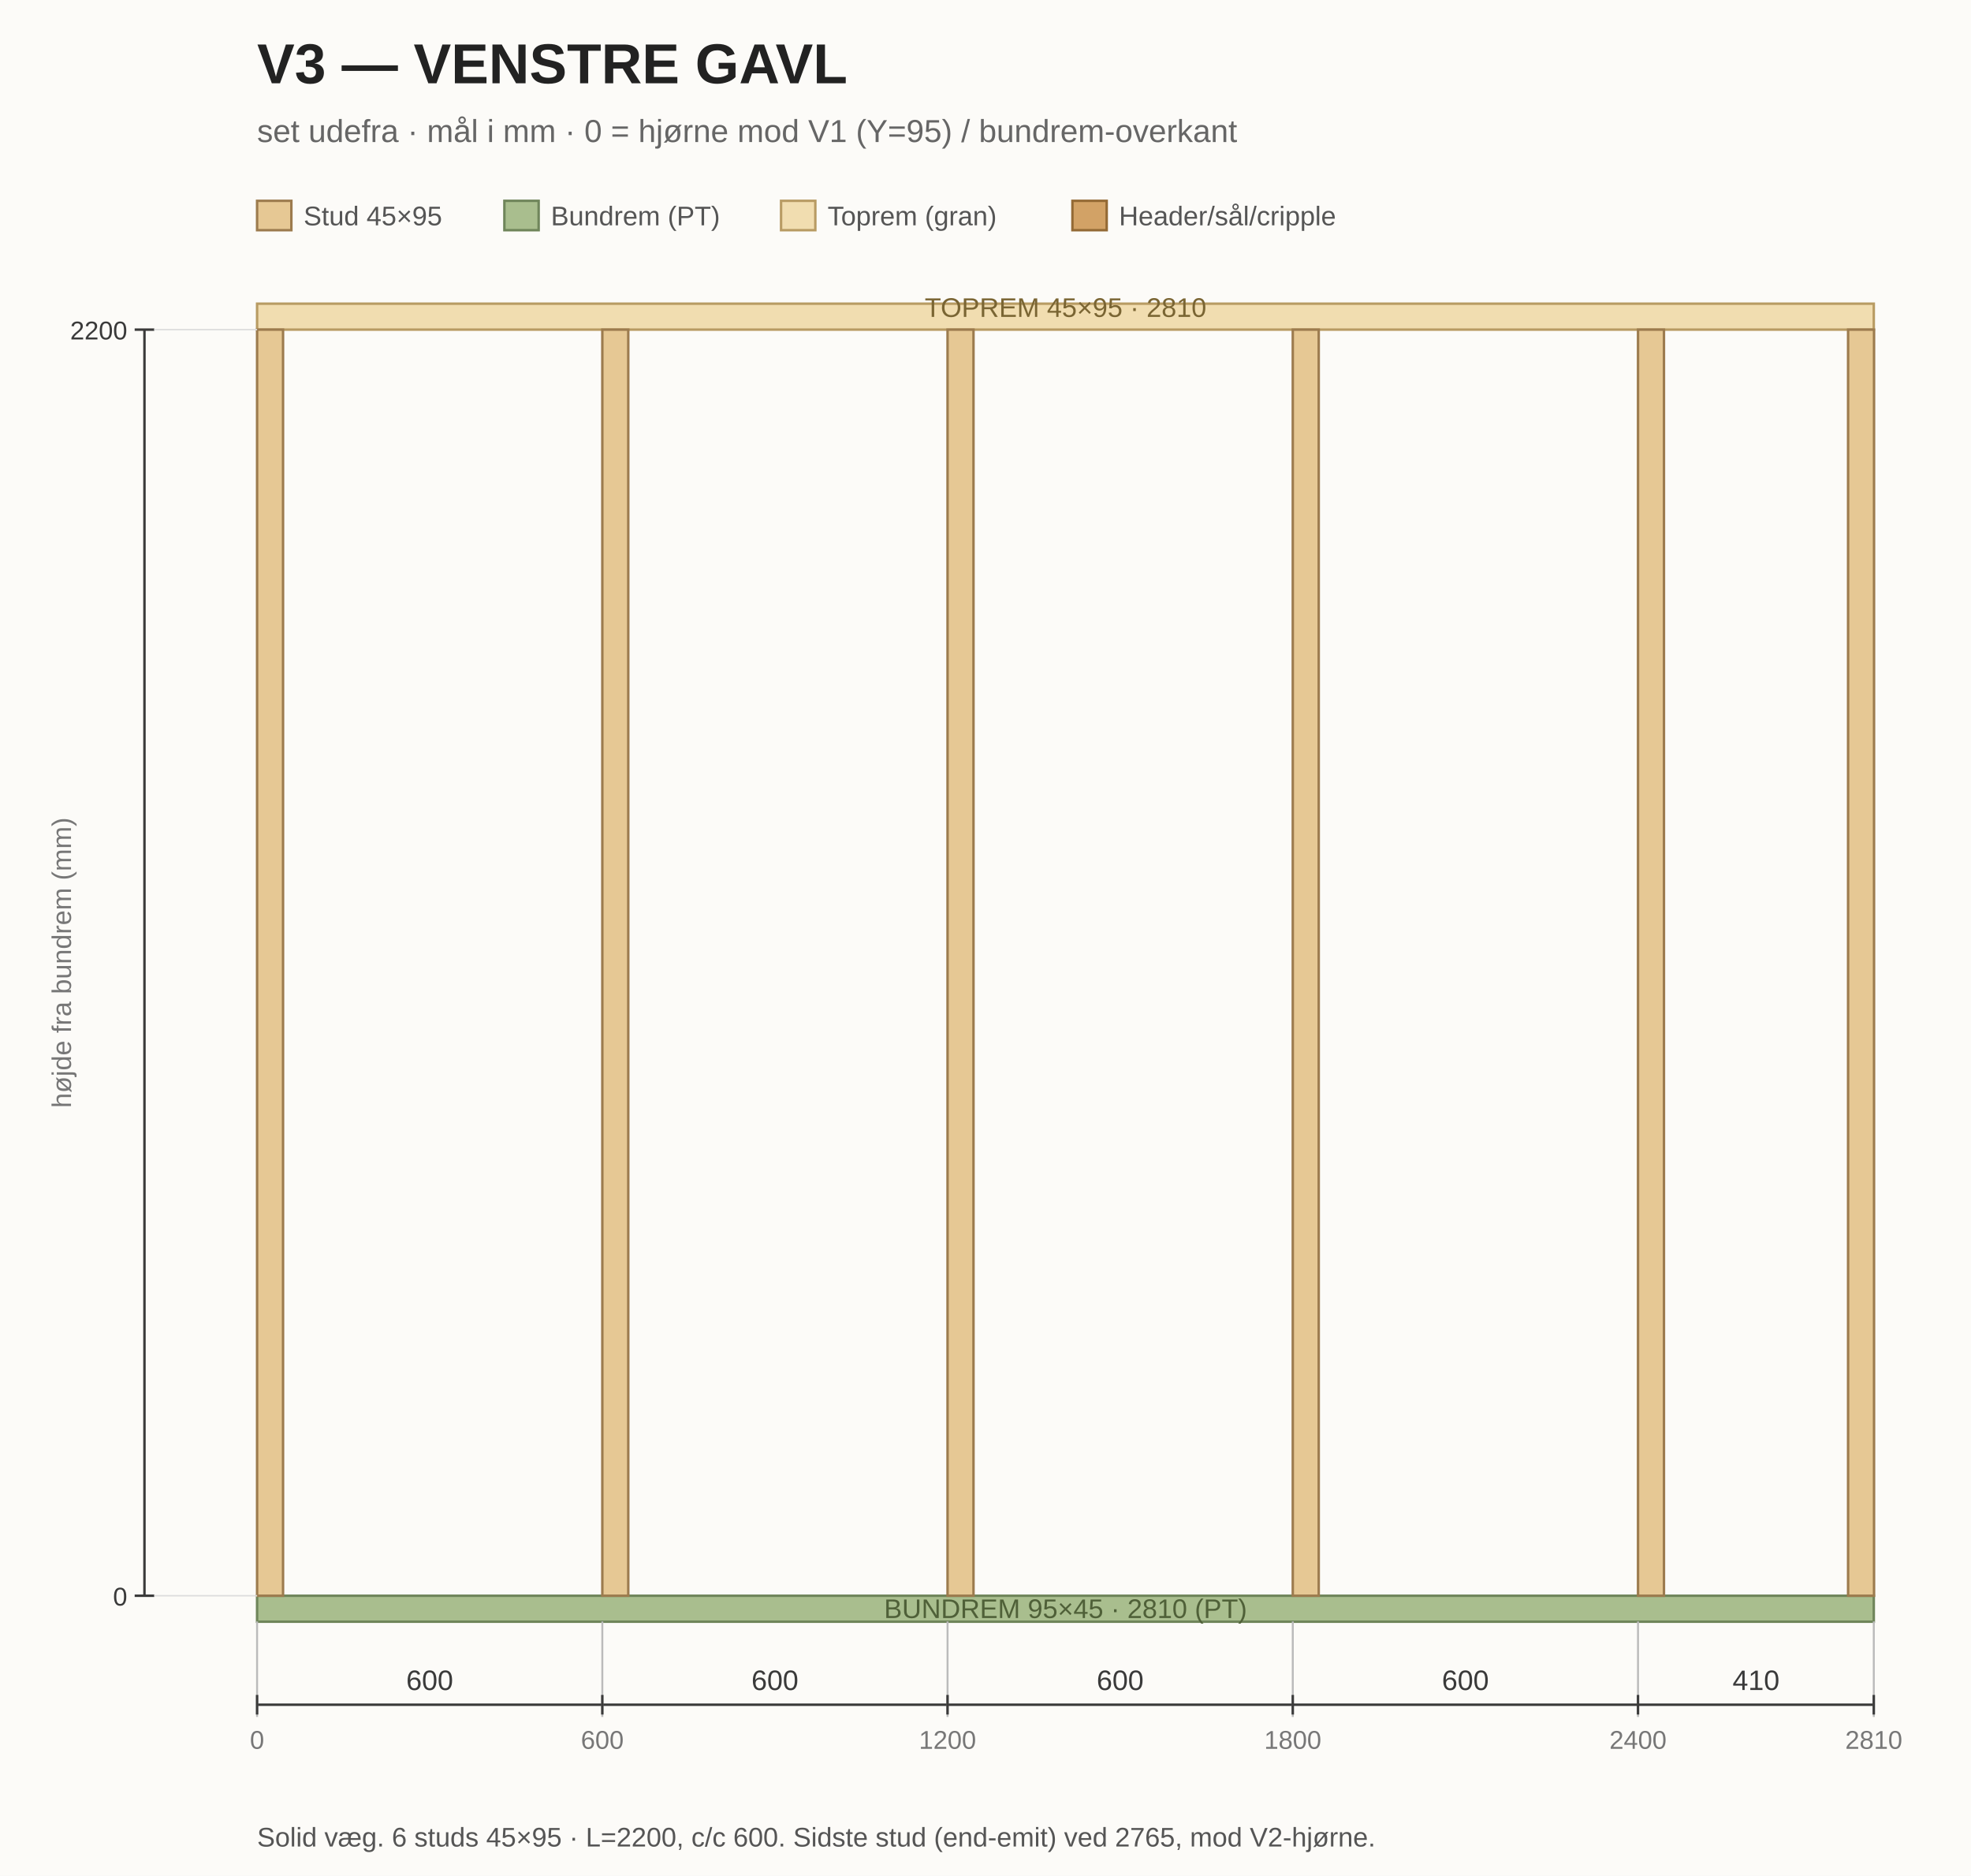
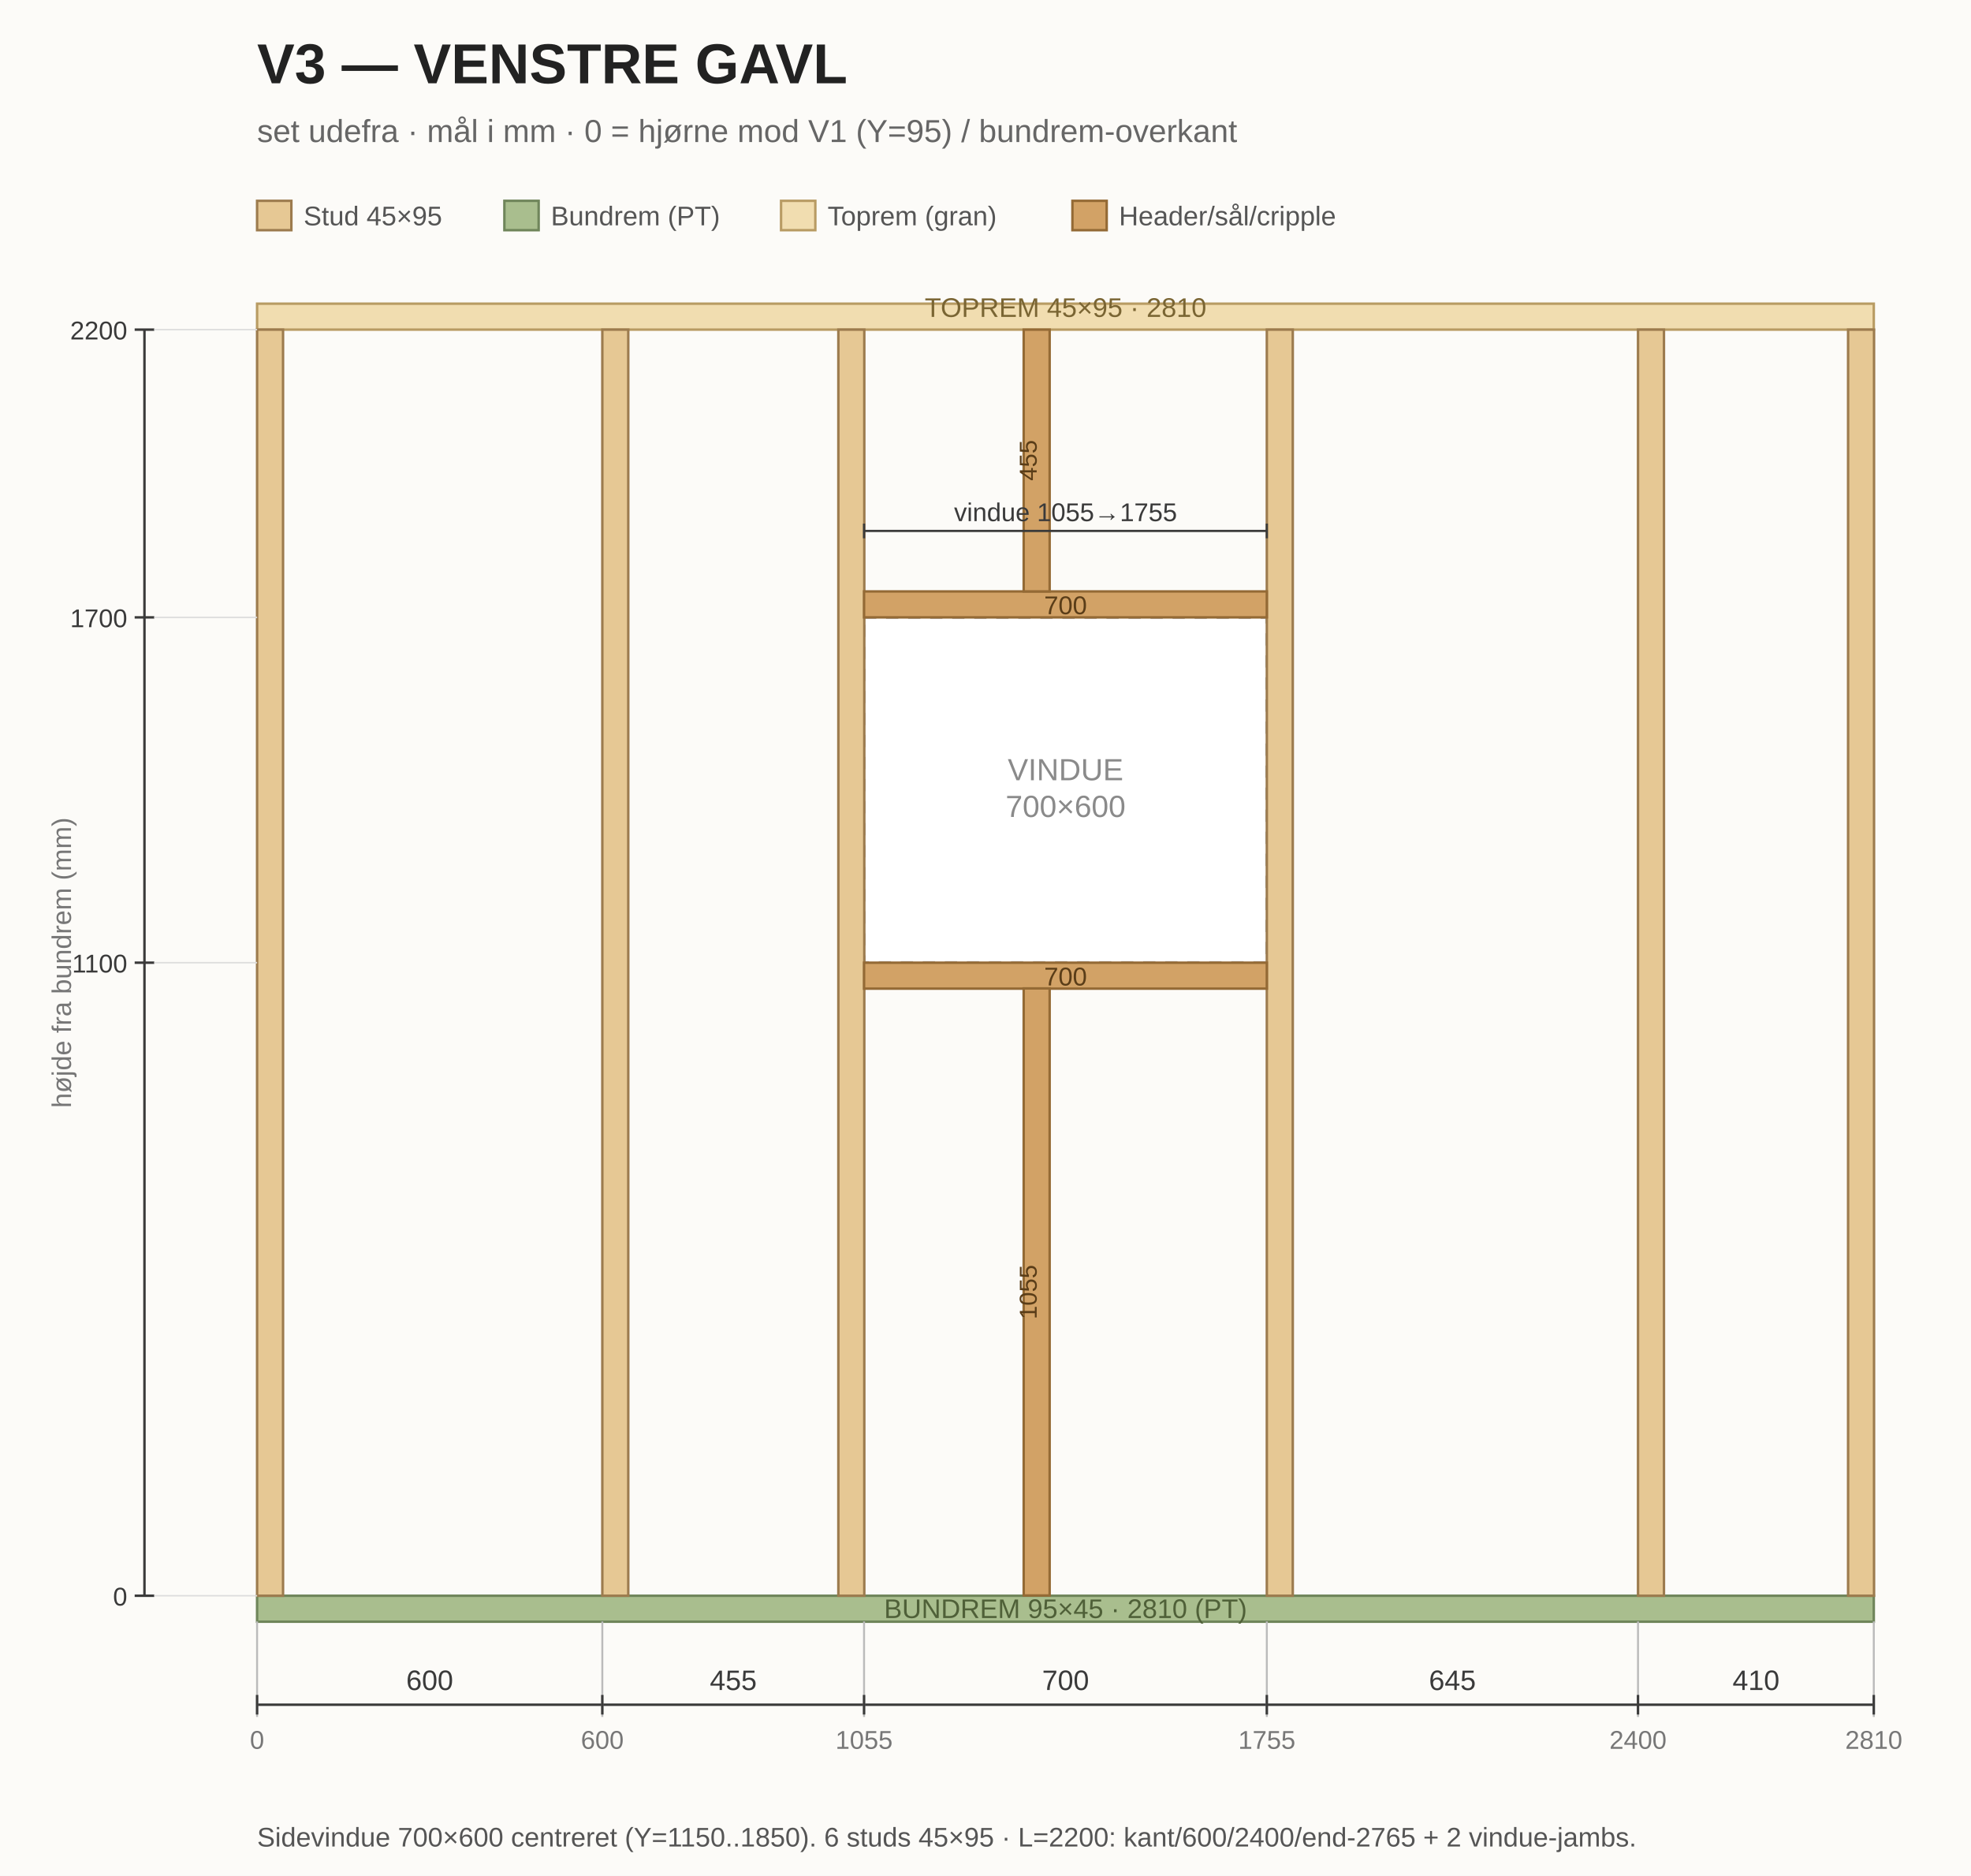
<svg xmlns="http://www.w3.org/2000/svg" width="805" height="766" viewBox="0 0 805 766" font-family="Segoe UI, Arial, sans-serif">
  <rect x="0" y="0" width="805" height="766" fill="#fcfbf8" />
  <text x="105" y="34" font-size="23" font-weight="700" fill="#222">V3 — VENSTRE GAVL</text>
  <text x="105" y="58" font-size="13" fill="#666">set udefra · mål i mm · 0 = hjørne mod V1 (Y=95) / bundrem-overkant</text>
  <rect x="105" y="82" width="14" height="12" fill="#e6c894" stroke="#9c7b4e" />
  <text x="124" y="92" font-size="11" fill="#555">Stud 45×95</text>
  <rect x="206" y="82" width="14" height="12" fill="#a9be8e" stroke="#6f855a" />
  <text x="225" y="92" font-size="11" fill="#555">Bundrem (PT)</text>
  <rect x="319" y="82" width="14" height="12" fill="#f1ddb0" stroke="#b89b63" />
  <text x="338" y="92" font-size="11" fill="#555">Toprem (gran)</text>
  <rect x="438" y="82" width="14" height="12" fill="#d2a266" stroke="#946a35" />
  <text x="457" y="92" font-size="11" fill="#555">Header/sål/cripple</text>
+   <rect x="352.9" y="252.1" width="164.5" height="141.0" fill="#ffffff" stroke="#b9b9b9" stroke-width="1.3" stroke-dasharray="5 4" />
+   <text x="435.2" y="318.6" font-size="12.5" fill="#8a8a8a" text-anchor="middle">VINDUE</text>
+   <text x="435.2" y="333.6" font-size="12.5" fill="#8a8a8a" text-anchor="middle">700×600</text>
  <rect x="105.0" y="651.6" width="660.3" height="10.6" fill="#a9be8e" stroke="#6f855a" stroke-width="1" rx="0" />
  <rect x="105.0" y="124.0" width="660.3" height="10.6" fill="#f1ddb0" stroke="#b89b63" stroke-width="1" rx="0" />
  <rect x="105.0" y="134.6" width="10.6" height="517.0" fill="#e6c894" stroke="#9c7b4e" stroke-width="1" rx="0" />
  <rect x="246.0" y="134.6" width="10.6" height="517.0" fill="#e6c894" stroke="#9c7b4e" stroke-width="1" rx="0" />
-   <rect x="387.0" y="134.6" width="10.6" height="517.0" fill="#e6c894" stroke="#9c7b4e" stroke-width="1" rx="0" />
-   <rect x="528.0" y="134.6" width="10.6" height="517.0" fill="#e6c894" stroke="#9c7b4e" stroke-width="1" rx="0" />
  <rect x="669.0" y="134.6" width="10.6" height="517.0" fill="#e6c894" stroke="#9c7b4e" stroke-width="1" rx="0" />
  <rect x="754.8" y="134.6" width="10.6" height="517.0" fill="#e6c894" stroke="#9c7b4e" stroke-width="1" rx="0" />
+   <rect x="342.4" y="134.6" width="10.6" height="517.0" fill="#e6c894" stroke="#9c7b4e" stroke-width="1" rx="0" />
+   <rect x="517.4" y="134.6" width="10.6" height="517.0" fill="#e6c894" stroke="#9c7b4e" stroke-width="1" rx="0" />
+   <rect x="352.9" y="241.5" width="164.5" height="10.6" fill="#d2a266" stroke="#946a35" stroke-width="1" rx="0" />
+   <text x="435.2" y="250.8" font-size="10.5" fill="#5a3d18" text-anchor="middle">700</text>
+   <rect x="352.9" y="393.1" width="164.5" height="10.6" fill="#d2a266" stroke="#946a35" stroke-width="1" rx="0" />
+   <text x="435.2" y="402.4" font-size="10.5" fill="#5a3d18" text-anchor="middle">700</text>
+   <rect x="418.1" y="403.6" width="10.6" height="247.9" fill="#d2a266" stroke="#946a35" stroke-width="1" rx="0" />
+   <text x="423.4" y="527.6" font-size="10" fill="#5a3d18" text-anchor="middle" transform="rotate(-90 423.4 527.6)">1055</text>
+   <rect x="418.1" y="134.6" width="10.6" height="106.9" fill="#d2a266" stroke="#946a35" stroke-width="1" rx="0" />
+   <text x="423.4" y="188.0" font-size="10" fill="#5a3d18" text-anchor="middle" transform="rotate(-90 423.4 188.0)">455</text>
  <text x="435.2" y="129.4" font-size="11" fill="#7a6533" text-anchor="middle">TOPREM 45×95 · 2810</text>
  <text x="435.2" y="656.7" font-size="11" fill="#4f6038" text-anchor="middle" dy="4">BUNDREM 95×45 · 2810 (PT)</text>
  <line x1="105.0" y1="696.1" x2="765.3" y2="696.1" stroke="#3a3a3a" stroke-width="1" />
  <line x1="105.0" y1="662.1" x2="105.0" y2="701.1" stroke="#bbb" stroke-width="0.8" />
  <line x1="105.0" y1="692.1" x2="105.0" y2="700.1" stroke="#3a3a3a" stroke-width="1" />
  <line x1="246.0" y1="662.1" x2="246.0" y2="701.1" stroke="#bbb" stroke-width="0.8" />
  <line x1="246.0" y1="692.1" x2="246.0" y2="700.1" stroke="#3a3a3a" stroke-width="1" />
-   <line x1="387.0" y1="662.1" x2="387.0" y2="701.1" stroke="#bbb" stroke-width="0.8" />
-   <line x1="387.0" y1="692.1" x2="387.0" y2="700.1" stroke="#3a3a3a" stroke-width="1" />
-   <line x1="528.0" y1="662.1" x2="528.0" y2="701.1" stroke="#bbb" stroke-width="0.8" />
-   <line x1="528.0" y1="692.1" x2="528.0" y2="700.1" stroke="#3a3a3a" stroke-width="1" />
+   <line x1="352.9" y1="662.1" x2="352.9" y2="701.1" stroke="#bbb" stroke-width="0.8" />
+   <line x1="352.9" y1="692.1" x2="352.9" y2="700.1" stroke="#3a3a3a" stroke-width="1" />
+   <line x1="517.4" y1="662.1" x2="517.4" y2="701.1" stroke="#bbb" stroke-width="0.8" />
+   <line x1="517.4" y1="692.1" x2="517.4" y2="700.1" stroke="#3a3a3a" stroke-width="1" />
  <line x1="669.0" y1="662.1" x2="669.0" y2="701.1" stroke="#bbb" stroke-width="0.8" />
  <line x1="669.0" y1="692.1" x2="669.0" y2="700.1" stroke="#3a3a3a" stroke-width="1" />
  <line x1="765.3" y1="662.1" x2="765.3" y2="701.1" stroke="#bbb" stroke-width="0.8" />
  <line x1="765.3" y1="692.1" x2="765.3" y2="700.1" stroke="#3a3a3a" stroke-width="1" />
  <text x="175.5" y="690.1" font-size="11.5" fill="#3a3a3a" text-anchor="middle">600</text>
-   <text x="316.5" y="690.1" font-size="11.5" fill="#3a3a3a" text-anchor="middle">600</text>
-   <text x="457.5" y="690.1" font-size="11.5" fill="#3a3a3a" text-anchor="middle">600</text>
-   <text x="598.5" y="690.1" font-size="11.5" fill="#3a3a3a" text-anchor="middle">600</text>
+   <text x="299.5" y="690.1" font-size="11.5" fill="#3a3a3a" text-anchor="middle">455</text>
+   <text x="435.2" y="690.1" font-size="11.5" fill="#3a3a3a" text-anchor="middle">700</text>
+   <text x="593.2" y="690.1" font-size="11.5" fill="#3a3a3a" text-anchor="middle">645</text>
  <text x="717.2" y="690.1" font-size="11.5" fill="#3a3a3a" text-anchor="middle">410</text>
  <text x="105.0" y="714.1" font-size="10.5" fill="#777" text-anchor="middle">0</text>
  <text x="246.0" y="714.1" font-size="10.5" fill="#777" text-anchor="middle">600</text>
-   <text x="387.0" y="714.1" font-size="10.5" fill="#777" text-anchor="middle">1200</text>
-   <text x="528.0" y="714.1" font-size="10.5" fill="#777" text-anchor="middle">1800</text>
+   <text x="352.9" y="714.1" font-size="10.5" fill="#777" text-anchor="middle">1055</text>
+   <text x="517.4" y="714.1" font-size="10.5" fill="#777" text-anchor="middle">1755</text>
  <text x="669.0" y="714.1" font-size="10.5" fill="#777" text-anchor="middle">2400</text>
  <text x="765.3" y="714.1" font-size="10.5" fill="#777" text-anchor="middle">2810</text>
+   <line x1="352.9" y1="216.8" x2="517.4" y2="216.8" stroke="#3a3a3a" stroke-width="0.9" />
+   <line x1="352.9" y1="213.8" x2="352.9" y2="219.8" stroke="#3a3a3a" stroke-width="0.9" />
+   <line x1="517.4" y1="213.8" x2="517.4" y2="219.8" stroke="#3a3a3a" stroke-width="0.9" />
+   <text x="435.2" y="212.8" font-size="10.5" fill="#3a3a3a" text-anchor="middle">vindue 1055→1755</text>
  <line x1="59.0" y1="651.6" x2="59.0" y2="134.6" stroke="#3a3a3a" stroke-width="1" />
  <line x1="55.0" y1="651.6" x2="63.0" y2="651.6" stroke="#3a3a3a" stroke-width="1" />
  <line x1="63.0" y1="651.6" x2="105.0" y2="651.6" stroke="#ddd" stroke-width="0.6" />
  <text x="52.0" y="655.6" font-size="10.5" fill="#3a3a3a" text-anchor="end">0</text>
+   <line x1="55.0" y1="393.1" x2="63.0" y2="393.1" stroke="#3a3a3a" stroke-width="1" />
+   <line x1="63.0" y1="393.1" x2="105.0" y2="393.1" stroke="#ddd" stroke-width="0.6" />
+   <text x="52.0" y="397.1" font-size="10.5" fill="#3a3a3a" text-anchor="end">1100</text>
+   <line x1="55.0" y1="252.1" x2="63.0" y2="252.1" stroke="#3a3a3a" stroke-width="1" />
+   <line x1="63.0" y1="252.1" x2="105.0" y2="252.1" stroke="#ddd" stroke-width="0.6" />
+   <text x="52.0" y="256.1" font-size="10.5" fill="#3a3a3a" text-anchor="end">1700</text>
  <line x1="55.0" y1="134.6" x2="63.0" y2="134.6" stroke="#3a3a3a" stroke-width="1" />
  <line x1="63.0" y1="134.6" x2="105.0" y2="134.6" stroke="#ddd" stroke-width="0.6" />
  <text x="52.0" y="138.6" font-size="10.5" fill="#3a3a3a" text-anchor="end">2200</text>
  <text x="29.0" y="393.1" font-size="11" fill="#777" text-anchor="middle" transform="rotate(-90 29.0 393.1)">højde fra bundrem (mm)</text>
-   <text x="105" y="754" font-size="11" fill="#555">Solid væg. 6 studs 45×95 · L=2200, c/c 600. Sidste stud (end-emit) ved 2765, mod V2-hjørne.</text>
+   <text x="105" y="754" font-size="11" fill="#555">Sidevindue 700×600 centreret (Y=1150..1850). 6 studs 45×95 · L=2200: kant/600/2400/end-2765 + 2 vindue-jambs.</text>
</svg>
